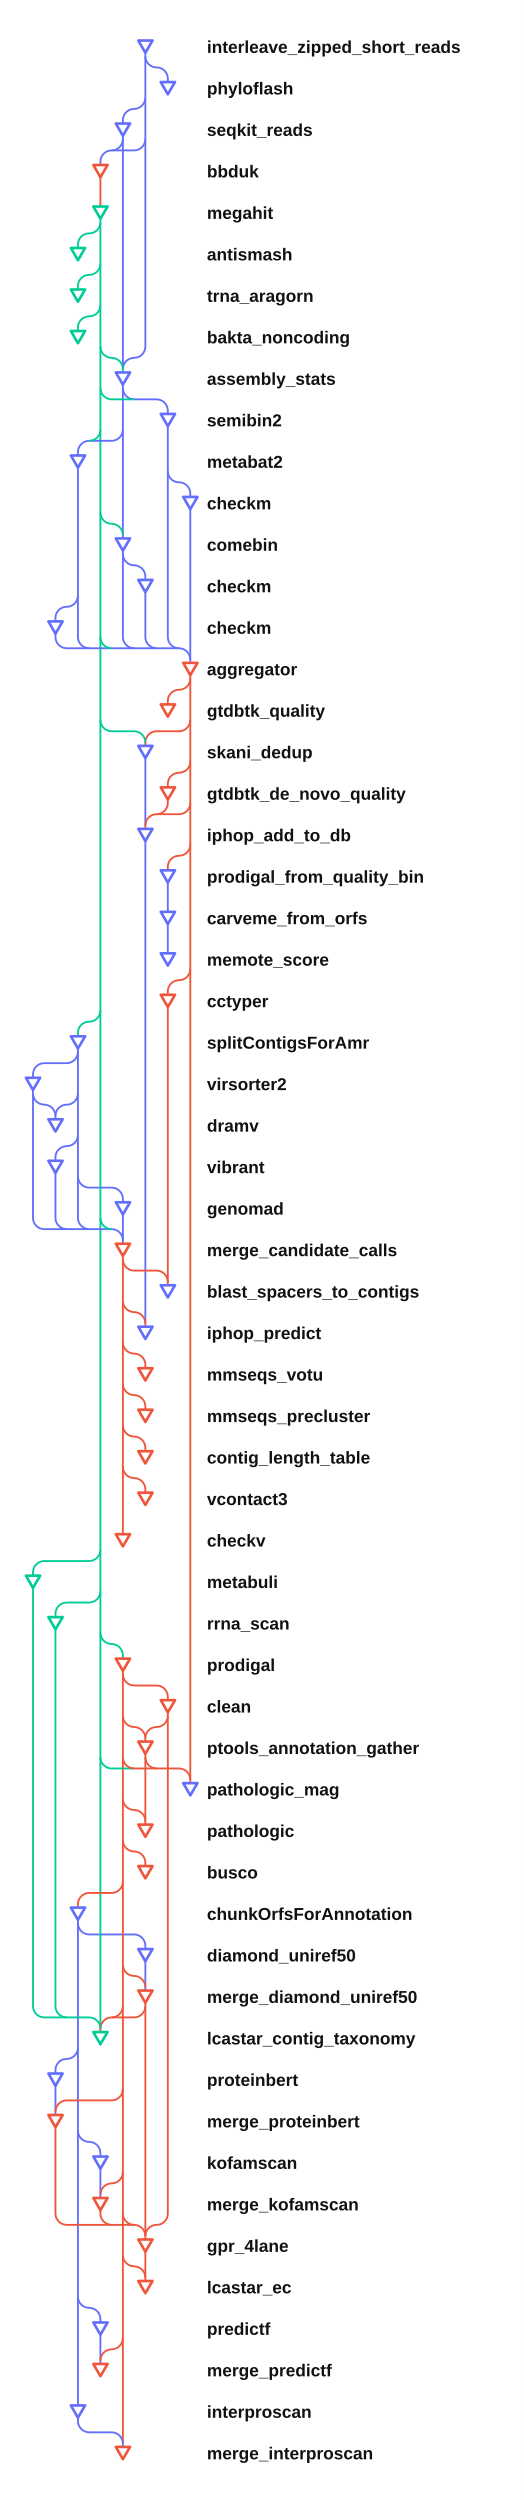
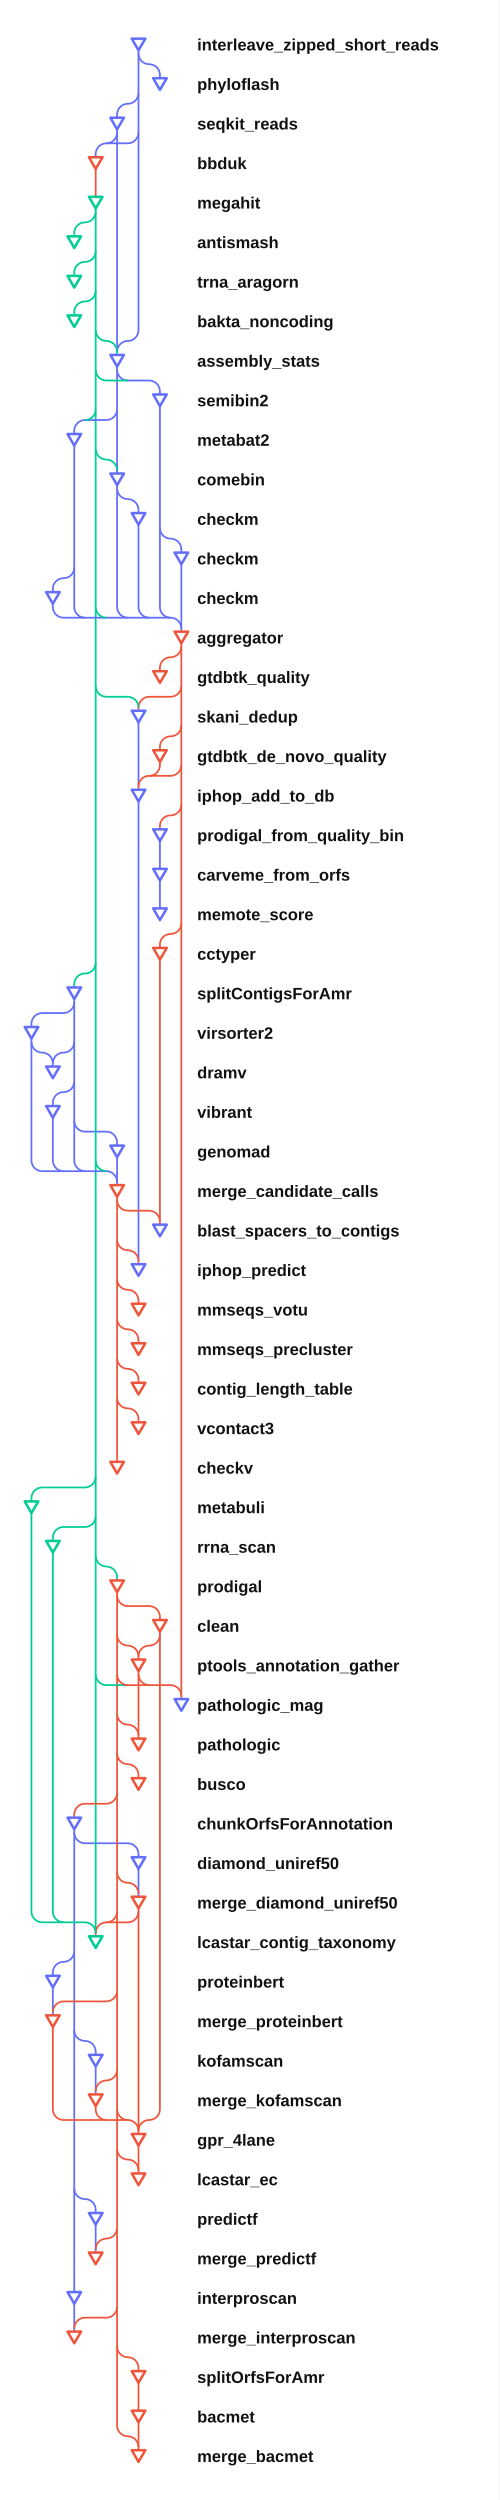
- <svg xmlns="http://www.w3.org/2000/svg" width="394" height="1880" viewBox="0 0 394 1880">
-   <rect width="394" height="1880" fill="#FFFFFF" />
+ <svg xmlns="http://www.w3.org/2000/svg" width="394" height="1973" viewBox="0 0 394 1973">
+   <rect width="394" height="1973" fill="#FFFFFF" />
  <g fill="none" stroke="#666666" stroke-width="1.4" stroke-linejoin="round" stroke-linecap="butt">
    <path d="M 109.3,39.7 L 109.3,42.2 L 109.3,73.5 L 109.3,104.7 L 109.3,260.6 A 8.5,8.5 0 0 1 100.9,269.1 A 8.5,8.5 0 0 0 92.4,277.6" stroke="#636EFA" />
-     <path d="M 109.3,436.1 L 109.3,433.6 A 8.5,8.5 0 0 0 100.9,425.1 A 8.5,8.5 0 0 1 92.4,416.6" stroke="#636EFA" />
-     <path d="M 109.3,445.3 L 109.3,479.1 A 8.5,8.5 0 0 0 117.8,487.5" stroke="#636EFA" />
+     <path d="M 109.3,404.9 L 109.3,402.4 A 8.5,8.5 0 0 0 100.9,393.9 A 8.5,8.5 0 0 1 92.4,385.4" stroke="#636EFA" />
+     <path d="M 109.3,414.1 L 109.3,479.1 A 8.5,8.5 0 0 0 117.8,487.5" stroke="#636EFA" />
    <path d="M 109.3,560.9 L 109.3,558.4 A 8.5,8.5 0 0 1 117.8,549.9 L 134.7,549.9 A 8.5,8.5 0 0 0 143.1,541.5" stroke="#EF553B" />
    <path d="M 109.3,570.1 L 109.3,620.8" stroke="#636EFA" />
    <path d="M 109.3,623.3 L 109.3,620.8 A 8.4,8.4 0 0 1 117.8,612.3 L 134.7,612.3 A 8.5,8.5 0 0 0 143.1,603.9" stroke="#EF553B" />
    <path d="M 109.3,632.5 L 109.3,995.1" stroke="#636EFA" />
    <path d="M 109.3,997.7 L 109.3,995.1 A 8.5,8.5 0 0 0 100.9,986.7 A 8.5,8.5 0 0 1 92.4,978.2" stroke="#EF553B" />
    <path d="M 109.3,1028.9 L 109.3,1026.3 A 8.5,8.5 0 0 0 100.9,1017.9 A 8.5,8.5 0 0 1 92.4,1009.5" stroke="#EF553B" />
    <path d="M 109.3,1060.1 L 109.3,1057.5 A 8.5,8.5 0 0 0 100.9,1049.1 A 8.5,8.5 0 0 1 92.4,1040.7" stroke="#EF553B" />
    <path d="M 109.3,1091.3 L 109.3,1088.8 A 8.5,8.5 0 0 0 100.9,1080.3 A 8.5,8.5 0 0 1 92.4,1071.8" stroke="#EF553B" />
    <path d="M 109.3,1122.5 L 109.3,1120.0 A 8.5,8.5 0 0 0 100.9,1111.5 A 8.5,8.5 0 0 1 92.4,1103.0" stroke="#EF553B" />
    <path d="M 109.3,1309.7 L 109.3,1307.2 A 8.5,8.5 0 0 0 100.9,1298.7 A 8.5,8.5 0 0 1 92.4,1290.2" stroke="#EF553B" />
    <path d="M 109.3,1318.9 L 109.3,1321.5 L 109.3,1369.5 L 109.3,1372.1" stroke="#EF553B" />
    <path d="M 109.3,1403.3 L 109.3,1400.8 A 8.5,8.5 0 0 0 100.9,1392.3 A 8.5,8.5 0 0 1 92.4,1383.8" stroke="#EF553B" />
    <path d="M 109.3,1465.7 L 109.3,1463.2 A 8.5,8.5 0 0 0 100.9,1454.7 L 67.1,1454.7 A 8.5,8.5 0 0 1 58.6,1446.2" stroke="#636EFA" />
    <path d="M 109.3,1474.9 L 109.3,1494.3 L 109.3,1496.9" stroke="#636EFA" />
    <path d="M 109.3,1506.1 L 109.3,1508.7 L 109.3,1681.5 L 109.3,1684.1" stroke="#EF553B" />
    <path d="M 109.3,1693.3 L 109.3,1712.8 L 109.3,1715.3" stroke="#EF553B" />
+     <path d="M 109.3,1871.3 L 109.3,1868.8 A 8.5,8.5 0 0 0 100.9,1860.3 A 8.5,8.5 0 0 1 92.4,1851.8" stroke="#EF553B" />
+     <path d="M 109.3,1880.5 L 109.3,1902.5" stroke="#EF553B" />
+     <path d="M 109.3,1911.7 L 109.3,1931.2 L 109.3,1933.7" stroke="#EF553B" />
    <path d="M 126.2,61.7 L 126.2,59.1 A 8.4,8.4 0 0 0 117.8,50.7 A 8.4,8.4 0 0 1 109.3,42.2" stroke="#636EFA" />
    <path d="M 126.2,311.3 L 126.2,308.8 A 8.5,8.5 0 0 0 117.8,300.3 L 100.9,300.3 A 8.5,8.5 0 0 1 92.4,291.9" stroke="#636EFA" />
-     <path d="M 126.2,320.5 L 126.2,354.2 L 126.2,479.1 A 8.4,8.4 0 0 0 134.7,487.5" stroke="#636EFA" />
+     <path d="M 126.2,320.5 L 126.2,416.6 L 126.2,479.1 A 8.4,8.4 0 0 0 134.7,487.5" stroke="#636EFA" />
    <path d="M 126.2,529.7 L 126.2,527.1 A 8.4,8.4 0 0 1 134.7,518.7 A 8.4,8.4 0 0 0 143.1,510.2" stroke="#EF553B" />
    <path d="M 126.2,592.1 L 126.2,589.5 A 8.4,8.4 0 0 1 134.7,581.1 A 8.4,8.4 0 0 0 143.1,572.6" stroke="#EF553B" />
    <path d="M 126.2,601.3 L 126.2,603.9 A 8.4,8.4 0 0 1 117.8,612.3" stroke="#EF553B" />
    <path d="M 126.2,654.5 L 126.2,652.0 A 8.4,8.4 0 0 1 134.7,643.5 A 8.4,8.4 0 0 0 143.1,635.0" stroke="#EF553B" />
    <path d="M 126.2,663.7 L 126.2,685.7" stroke="#636EFA" />
    <path d="M 126.2,694.9 L 126.2,716.9" stroke="#636EFA" />
    <path d="M 126.2,748.1 L 126.2,745.5 A 8.4,8.4 0 0 1 134.7,737.1 A 8.4,8.4 0 0 0 143.1,728.6" stroke="#EF553B" />
    <path d="M 126.2,757.3 L 126.2,964.0 L 126.2,966.5" stroke="#EF553B" />
    <path d="M 126.2,1278.5 L 126.2,1276.0 A 8.5,8.5 0 0 0 117.8,1267.5 L 100.9,1267.5 A 8.5,8.5 0 0 1 92.4,1259.0" stroke="#EF553B" />
    <path d="M 126.2,1287.7 L 126.2,1290.2 L 126.2,1664.7 A 8.4,8.4 0 0 1 117.8,1673.1 A 8.4,8.4 0 0 0 109.3,1681.5" stroke="#EF553B" />
    <path d="M 92.4,92.9 L 92.4,90.3 A 8.5,8.5 0 0 1 100.9,81.9 A 8.5,8.5 0 0 0 109.3,73.5" stroke="#636EFA" />
    <path d="M 92.4,102.1 L 92.4,104.7 L 92.4,277.6" stroke="#636EFA" />
    <path d="M 92.4,280.1 L 92.4,277.6 A 8.5,8.5 0 0 0 84.0,269.1 A 8.5,8.5 0 0 1 75.5,260.6" stroke="#00CC96" />
-     <path d="M 92.4,289.3 L 92.4,291.9 L 92.4,323.1 L 92.4,402.4 L 92.4,404.9" stroke="#636EFA" />
-     <path d="M 92.4,414.1 L 92.4,416.6 L 92.4,479.1 A 8.5,8.5 0 0 0 100.9,487.5" stroke="#636EFA" />
+     <path d="M 92.4,289.3 L 92.4,291.9 L 92.4,323.1 L 92.4,371.1 L 92.4,373.7" stroke="#636EFA" />
+     <path d="M 92.4,382.9 L 92.4,385.4 L 92.4,479.1 A 8.5,8.5 0 0 0 100.9,487.5" stroke="#636EFA" />
    <path d="M 92.4,904.1 L 92.4,901.5 A 8.5,8.5 0 0 0 84.0,893.1 L 67.1,893.1 A 8.5,8.5 0 0 1 58.6,884.6" stroke="#636EFA" />
    <path d="M 92.4,913.3 L 92.4,932.8 L 92.4,935.3" stroke="#636EFA" />
    <path d="M 92.4,944.5 L 92.4,947.0 L 92.4,978.2 L 92.4,1009.5 L 92.4,1040.7 L 92.4,1071.8 L 92.4,1103.0 L 92.4,1153.7" stroke="#EF553B" />
    <path d="M 92.4,1247.3 L 92.4,1244.8 A 8.5,8.5 0 0 0 84.0,1236.3 A 8.5,8.5 0 0 1 75.5,1227.8" stroke="#00CC96" />
-     <path d="M 92.4,1256.5 L 92.4,1259.0 L 92.4,1290.2 L 92.4,1321.5 L 92.4,1352.7 L 92.4,1383.8 L 92.4,1415.0 L 92.4,1477.5 L 92.4,1508.7 L 92.4,1571.0 L 92.4,1633.5 L 92.4,1664.7 L 92.4,1695.8 L 92.4,1758.2 L 92.4,1837.5" stroke="#EF553B" />
-     <path d="M 92.4,1840.1 L 92.4,1837.5 A 8.5,8.5 0 0 0 84.0,1829.1 L 67.1,1829.1 A 8.5,8.5 0 0 1 58.6,1820.7 L 58.6,1818.1" stroke="#636EFA" />
+     <path d="M 92.4,1256.5 L 92.4,1259.0 L 92.4,1290.2 L 92.4,1321.5 L 92.4,1352.7 L 92.4,1383.8 L 92.4,1415.0 L 92.4,1477.5 L 92.4,1508.7 L 92.4,1571.0 L 92.4,1633.5 L 92.4,1664.7 L 92.4,1695.8 L 92.4,1758.2 L 92.4,1820.7 L 92.4,1851.8 L 92.4,1914.2 A 8.5,8.5 0 0 0 100.9,1922.7 A 8.5,8.5 0 0 1 109.3,1931.2" stroke="#EF553B" />
    <path d="M 75.5,124.1 L 75.5,121.5 A 8.5,8.5 0 0 1 84.0,113.1 L 100.9,113.1 A 8.5,8.5 0 0 0 109.3,104.7" stroke="#636EFA" />
    <path d="M 75.5,133.3 L 75.5,155.3" stroke="#EF553B" />
-     <path d="M 75.5,164.5 L 75.5,167.1 L 75.5,198.2 L 75.5,229.4 L 75.5,260.6 L 75.5,291.9 L 75.5,323.1 L 75.5,385.4 L 75.5,479.1 L 75.5,541.5 L 75.5,759.9 L 75.5,915.9 L 75.5,1165.5 L 75.5,1196.7 L 75.5,1227.8 L 75.5,1321.5 L 75.5,1525.5" stroke="#00CC96" />
+     <path d="M 75.5,164.5 L 75.5,167.1 L 75.5,198.2 L 75.5,229.4 L 75.5,260.6 L 75.5,291.9 L 75.5,323.1 L 75.5,354.2 L 75.5,479.1 L 75.5,541.5 L 75.5,759.9 L 75.5,915.9 L 75.5,1165.5 L 75.5,1196.7 L 75.5,1227.8 L 75.5,1321.5 L 75.5,1525.5" stroke="#00CC96" />
    <path d="M 75.5,1528.1 L 75.5,1525.5 A 8.5,8.5 0 0 1 84.0,1517.1 L 100.9,1517.1 A 8.5,8.5 0 0 0 109.3,1508.7" stroke="#EF553B" />
    <path d="M 75.5,1621.7 L 75.5,1619.2 A 8.4,8.4 0 0 0 67.1,1610.7 A 8.4,8.4 0 0 1 58.6,1602.2" stroke="#636EFA" />
    <path d="M 75.5,1630.9 L 75.5,1650.3 L 75.5,1652.9" stroke="#636EFA" />
    <path d="M 75.5,1662.1 L 75.5,1664.7 A 8.5,8.5 0 0 0 84.0,1673.1" stroke="#EF553B" />
    <path d="M 75.5,1746.5 L 75.5,1744.0 A 8.4,8.4 0 0 0 67.1,1735.5 A 8.4,8.4 0 0 1 58.6,1727.0" stroke="#636EFA" />
    <path d="M 75.5,1755.7 L 75.5,1775.2 L 75.5,1777.7" stroke="#636EFA" />
    <path d="M 58.6,186.5 L 58.6,183.9 A 8.4,8.4 0 0 1 67.1,175.5 A 8.4,8.4 0 0 0 75.5,167.1" stroke="#00CC96" />
    <path d="M 58.6,217.7 L 58.6,215.2 A 8.4,8.4 0 0 1 67.1,206.7 A 8.4,8.4 0 0 0 75.5,198.2" stroke="#00CC96" />
    <path d="M 58.6,248.9 L 58.6,246.3 A 8.4,8.4 0 0 1 67.1,237.9 A 8.4,8.4 0 0 0 75.5,229.4" stroke="#00CC96" />
    <path d="M 58.6,342.5 L 58.6,339.9 A 8.5,8.5 0 0 1 67.1,331.5 L 84.0,331.5 A 8.5,8.5 0 0 0 92.4,323.1" stroke="#636EFA" />
    <path d="M 58.6,351.7 L 58.6,447.9 L 58.6,479.1 A 8.5,8.5 0 0 0 67.1,487.5" stroke="#636EFA" />
    <path d="M 58.6,779.3 L 58.6,776.8 A 8.4,8.4 0 0 1 67.1,768.3 A 8.4,8.4 0 0 0 75.5,759.9" stroke="#00CC96" />
    <path d="M 58.6,788.5 L 58.6,791.0 L 58.6,822.2 L 58.6,853.5 L 58.6,884.6 L 58.6,915.9 A 8.5,8.5 0 0 0 67.1,924.3" stroke="#636EFA" />
    <path d="M 58.6,1434.5 L 58.6,1432.0 A 8.5,8.5 0 0 1 67.1,1423.5 L 84.0,1423.5 A 8.5,8.5 0 0 0 92.4,1415.0" stroke="#EF553B" />
    <path d="M 58.6,1443.7 L 58.6,1446.2 L 58.6,1539.8 L 58.6,1602.2 L 58.6,1727.0 L 58.6,1808.9" stroke="#636EFA" />
+     <path d="M 58.6,1818.1 L 58.6,1837.5 L 58.6,1840.1" stroke="#636EFA" />
    <path d="M 100.9,300.3 L 84.0,300.3 A 8.5,8.5 0 0 1 75.5,291.9" stroke="#00CC96" />
-     <path d="M 143.1,373.7 L 143.1,371.1 A 8.4,8.4 0 0 0 134.7,362.7 A 8.4,8.4 0 0 1 126.2,354.2" stroke="#636EFA" />
-     <path d="M 143.1,382.9 L 143.1,495.9 L 143.1,498.5" stroke="#636EFA" />
+     <path d="M 143.1,436.1 L 143.1,433.6 A 8.4,8.4 0 0 0 134.7,425.1 A 8.4,8.4 0 0 1 126.2,416.6" stroke="#636EFA" />
+     <path d="M 143.1,445.3 L 143.1,495.9 L 143.1,498.5" stroke="#636EFA" />
    <path d="M 143.1,507.7 L 143.1,510.2 L 143.1,541.5 L 143.1,572.6 L 143.1,603.9 L 143.1,635.0 L 143.1,728.6 L 143.1,1338.3 L 143.1,1340.9" stroke="#EF553B" />
    <path d="M 24.8,810.5 L 24.8,808.0 A 8.5,8.5 0 0 1 33.3,799.5 L 50.2,799.5 A 8.5,8.5 0 0 0 58.6,791.0" stroke="#636EFA" />
    <path d="M 24.8,819.7 L 24.8,822.2 L 24.8,915.9 A 8.5,8.5 0 0 0 33.3,924.3 L 50.2,924.3 L 67.1,924.3 L 84.0,924.3 A 8.5,8.5 0 0 1 92.4,932.8" stroke="#636EFA" />
    <path d="M 24.8,1184.9 L 24.8,1182.3 A 8.5,8.5 0 0 1 33.3,1173.9 L 67.1,1173.9 A 8.5,8.5 0 0 0 75.5,1165.5" stroke="#00CC96" />
    <path d="M 24.8,1194.1 L 24.8,1508.7 A 8.5,8.5 0 0 0 33.3,1517.1 L 50.2,1517.1 L 67.1,1517.1 A 8.5,8.5 0 0 1 75.5,1525.5" stroke="#00CC96" />
    <path d="M 41.7,467.3 L 41.7,464.8 A 8.4,8.4 0 0 1 50.2,456.3 A 8.4,8.4 0 0 0 58.6,447.9" stroke="#636EFA" />
    <path d="M 41.7,476.5 L 41.7,479.1 A 8.5,8.5 0 0 0 50.2,487.5 L 67.1,487.5 L 84.0,487.5 L 100.9,487.5 L 117.8,487.5 L 134.7,487.5 A 8.5,8.5 0 0 1 143.1,495.9" stroke="#636EFA" />
    <path d="M 41.7,841.7 L 41.7,839.1 A 8.4,8.4 0 0 1 50.2,830.7 A 8.4,8.4 0 0 0 58.6,822.2" stroke="#636EFA" />
    <path d="M 41.7,872.9 L 41.7,870.4 A 8.4,8.4 0 0 1 50.2,861.9 A 8.4,8.4 0 0 0 58.6,853.5" stroke="#636EFA" />
    <path d="M 41.7,882.1 L 41.7,915.9 A 8.5,8.5 0 0 0 50.2,924.3" stroke="#636EFA" />
    <path d="M 41.7,1216.1 L 41.7,1213.5 A 8.5,8.5 0 0 1 50.2,1205.1 L 67.1,1205.1 A 8.5,8.5 0 0 0 75.5,1196.7" stroke="#00CC96" />
    <path d="M 41.7,1225.3 L 41.7,1508.7 A 8.5,8.5 0 0 0 50.2,1517.1" stroke="#00CC96" />
    <path d="M 41.7,1559.3 L 41.7,1556.8 A 8.4,8.4 0 0 1 50.2,1548.3 A 8.4,8.4 0 0 0 58.6,1539.8" stroke="#636EFA" />
    <path d="M 41.7,1568.5 L 41.7,1588.0 L 41.7,1590.5" stroke="#636EFA" />
    <path d="M 41.7,1599.7 L 41.7,1664.7 A 8.5,8.5 0 0 0 50.2,1673.1 L 84.0,1673.1 L 100.9,1673.1 A 8.5,8.5 0 0 1 109.3,1681.5" stroke="#EF553B" />
    <path d="M 100.9,1329.9 L 84.0,1329.9 A 8.5,8.5 0 0 1 75.5,1321.5" stroke="#00CC96" />
    <path d="M 92.4,104.7 A 8.5,8.5 0 0 1 84.0,113.1" stroke="#636EFA" />
    <path d="M 75.5,323.1 A 8.4,8.4 0 0 1 67.1,331.5" stroke="#00CC96" />
-     <path d="M 75.5,385.4 A 8.5,8.5 0 0 0 84.0,393.9 A 8.5,8.5 0 0 1 92.4,402.4" stroke="#00CC96" />
+     <path d="M 75.5,354.2 A 8.5,8.5 0 0 0 84.0,362.7 A 8.5,8.5 0 0 1 92.4,371.1" stroke="#00CC96" />
    <path d="M 75.5,479.1 A 8.5,8.5 0 0 0 84.0,487.5" stroke="#00CC96" />
    <path d="M 75.5,541.5 A 8.5,8.5 0 0 0 84.0,549.9 L 100.9,549.9 A 8.5,8.5 0 0 1 109.3,558.4" stroke="#00CC96" />
    <path d="M 75.5,915.9 A 8.5,8.5 0 0 0 84.0,924.3" stroke="#00CC96" />
    <path d="M 143.1,1338.3 A 8.5,8.5 0 0 0 134.7,1329.9 L 117.8,1329.9 L 100.9,1329.9 A 8.5,8.5 0 0 1 92.4,1321.5" stroke="#EF553B" />
    <path d="M 24.8,822.2 A 8.5,8.5 0 0 0 33.3,830.7 A 8.5,8.5 0 0 1 41.7,839.1" stroke="#636EFA" />
    <path d="M 92.4,947.0 A 8.5,8.5 0 0 0 100.9,955.5 L 117.8,955.5 A 8.5,8.5 0 0 1 126.2,964.0" stroke="#EF553B" />
    <path d="M 92.4,1352.7 A 8.5,8.5 0 0 0 100.9,1361.1 A 8.5,8.5 0 0 1 109.3,1369.5" stroke="#EF553B" />
    <path d="M 92.4,1477.5 A 8.5,8.5 0 0 0 100.9,1485.9 A 8.5,8.5 0 0 1 109.3,1494.3" stroke="#EF553B" />
    <path d="M 92.4,1508.7 A 8.5,8.5 0 0 1 84.0,1517.1" stroke="#EF553B" />
    <path d="M 92.4,1571.0 A 8.5,8.5 0 0 1 84.0,1579.5 L 50.2,1579.5 A 8.5,8.5 0 0 0 41.7,1588.0" stroke="#EF553B" />
    <path d="M 92.4,1633.5 A 8.5,8.5 0 0 1 84.0,1641.9 A 8.5,8.5 0 0 0 75.5,1650.3" stroke="#EF553B" />
    <path d="M 92.4,1664.7 A 8.5,8.5 0 0 0 100.9,1673.1" stroke="#EF553B" />
    <path d="M 92.4,1695.8 A 8.5,8.5 0 0 0 100.9,1704.3 A 8.5,8.5 0 0 1 109.3,1712.8" stroke="#EF553B" />
    <path d="M 92.4,1758.2 A 8.5,8.5 0 0 1 84.0,1766.7 A 8.5,8.5 0 0 0 75.5,1775.2" stroke="#EF553B" />
+     <path d="M 92.4,1820.7 A 8.5,8.5 0 0 1 84.0,1829.1 L 67.1,1829.1 A 8.5,8.5 0 0 0 58.6,1837.5" stroke="#EF553B" />
    <path d="M 126.2,1290.2 A 8.4,8.4 0 0 1 117.8,1298.7 A 8.4,8.4 0 0 0 109.3,1307.2" stroke="#EF553B" />
    <path d="M 109.3,1321.5 A 8.5,8.5 0 0 0 117.8,1329.9" stroke="#EF553B" />
  </g>
  <g>
    <polygon points="104.0,30.5 114.7,30.5 109.3,39.7" fill="#FFFFFF" stroke="#636EFA" stroke-width="2.0" stroke-linejoin="round" />
    <text x="155.6" y="39.8" font-family="Arial" font-size="13" fill="#111111" font-weight="600" text-anchor="start">interleave_zipped_short_reads</text>
  </g>
  <g>
    <polygon points="120.9,61.7 131.6,61.7 126.2,70.9" fill="#FFFFFF" stroke="#636EFA" stroke-width="2.0" stroke-linejoin="round" />
    <text x="155.6" y="71.0" font-family="Arial" font-size="13" fill="#111111" font-weight="600" text-anchor="start">phyloflash</text>
  </g>
  <g>
    <polygon points="87.1,92.9 97.8,92.9 92.4,102.1" fill="#FFFFFF" stroke="#636EFA" stroke-width="2.0" stroke-linejoin="round" />
    <text x="155.6" y="102.2" font-family="Arial" font-size="13" fill="#111111" font-weight="600" text-anchor="start">seqkit_reads</text>
  </g>
  <g>
    <polygon points="70.2,124.1 80.9,124.1 75.5,133.3" fill="#FFFFFF" stroke="#EF553B" stroke-width="2.0" stroke-linejoin="round" />
    <text x="155.6" y="133.4" font-family="Arial" font-size="13" fill="#111111" font-weight="600" text-anchor="start">bbduk</text>
  </g>
  <g>
    <polygon points="70.2,155.3 80.9,155.3 75.5,164.5" fill="#FFFFFF" stroke="#00CC96" stroke-width="2.0" stroke-linejoin="round" />
    <text x="155.6" y="164.6" font-family="Arial" font-size="13" fill="#111111" font-weight="600" text-anchor="start">megahit</text>
  </g>
  <g>
    <polygon points="53.3,186.5 64.0,186.5 58.6,195.7" fill="#FFFFFF" stroke="#00CC96" stroke-width="2.0" stroke-linejoin="round" />
    <text x="155.6" y="195.8" font-family="Arial" font-size="13" fill="#111111" font-weight="600" text-anchor="start">antismash</text>
  </g>
  <g>
    <polygon points="53.3,217.7 64.0,217.7 58.6,226.9" fill="#FFFFFF" stroke="#00CC96" stroke-width="2.0" stroke-linejoin="round" />
    <text x="155.6" y="227.0" font-family="Arial" font-size="13" fill="#111111" font-weight="600" text-anchor="start">trna_aragorn</text>
  </g>
  <g>
    <polygon points="53.3,248.9 64.0,248.9 58.6,258.1" fill="#FFFFFF" stroke="#00CC96" stroke-width="2.0" stroke-linejoin="round" />
    <text x="155.6" y="258.2" font-family="Arial" font-size="13" fill="#111111" font-weight="600" text-anchor="start">bakta_noncoding</text>
  </g>
  <g>
    <polygon points="87.1,280.1 97.8,280.1 92.4,289.3" fill="#FFFFFF" stroke="#636EFA" stroke-width="2.0" stroke-linejoin="round" />
    <text x="155.6" y="289.4" font-family="Arial" font-size="13" fill="#111111" font-weight="600" text-anchor="start">assembly_stats</text>
  </g>
  <g>
    <polygon points="120.9,311.3 131.6,311.3 126.2,320.5" fill="#FFFFFF" stroke="#636EFA" stroke-width="2.0" stroke-linejoin="round" />
    <text x="155.6" y="320.6" font-family="Arial" font-size="13" fill="#111111" font-weight="600" text-anchor="start">semibin2</text>
  </g>
  <g>
    <polygon points="53.3,342.5 64.0,342.5 58.6,351.7" fill="#FFFFFF" stroke="#636EFA" stroke-width="2.0" stroke-linejoin="round" />
    <text x="155.6" y="351.8" font-family="Arial" font-size="13" fill="#111111" font-weight="600" text-anchor="start">metabat2</text>
  </g>
  <g>
-     <polygon points="137.8,373.7 148.5,373.7 143.1,382.9" fill="#FFFFFF" stroke="#636EFA" stroke-width="2.0" stroke-linejoin="round" />
-     <text x="155.6" y="383.0" font-family="Arial" font-size="13" fill="#111111" font-weight="600" text-anchor="start">checkm</text>
-   </g>
-   <g>
-     <polygon points="87.1,404.9 97.8,404.9 92.4,414.1" fill="#FFFFFF" stroke="#636EFA" stroke-width="2.0" stroke-linejoin="round" />
-     <text x="155.6" y="414.2" font-family="Arial" font-size="13" fill="#111111" font-weight="600" text-anchor="start">comebin</text>
-   </g>
-   <g>
-     <polygon points="104.0,436.1 114.7,436.1 109.3,445.3" fill="#FFFFFF" stroke="#636EFA" stroke-width="2.0" stroke-linejoin="round" />
+     <polygon points="87.1,373.7 97.8,373.7 92.4,382.9" fill="#FFFFFF" stroke="#636EFA" stroke-width="2.0" stroke-linejoin="round" />
+     <text x="155.6" y="383.0" font-family="Arial" font-size="13" fill="#111111" font-weight="600" text-anchor="start">comebin</text>
+   </g>
+   <g>
+     <polygon points="104.0,404.9 114.7,404.9 109.3,414.1" fill="#FFFFFF" stroke="#636EFA" stroke-width="2.0" stroke-linejoin="round" />
+     <text x="155.6" y="414.2" font-family="Arial" font-size="13" fill="#111111" font-weight="600" text-anchor="start">checkm</text>
+   </g>
+   <g>
+     <polygon points="137.8,436.1 148.5,436.1 143.1,445.3" fill="#FFFFFF" stroke="#636EFA" stroke-width="2.0" stroke-linejoin="round" />
    <text x="155.6" y="445.4" font-family="Arial" font-size="13" fill="#111111" font-weight="600" text-anchor="start">checkm</text>
  </g>
  <g>
    <polygon points="36.4,467.3 47.1,467.3 41.7,476.5" fill="#FFFFFF" stroke="#636EFA" stroke-width="2.0" stroke-linejoin="round" />
    <text x="155.6" y="476.6" font-family="Arial" font-size="13" fill="#111111" font-weight="600" text-anchor="start">checkm</text>
  </g>
  <g>
    <polygon points="137.8,498.5 148.5,498.5 143.1,507.7" fill="#FFFFFF" stroke="#EF553B" stroke-width="2.0" stroke-linejoin="round" />
    <text x="155.6" y="507.8" font-family="Arial" font-size="13" fill="#111111" font-weight="600" text-anchor="start">aggregator</text>
  </g>
  <g>
    <polygon points="120.9,529.7 131.6,529.7 126.2,538.9" fill="#FFFFFF" stroke="#EF553B" stroke-width="2.0" stroke-linejoin="round" />
    <text x="155.6" y="539.0" font-family="Arial" font-size="13" fill="#111111" font-weight="600" text-anchor="start">gtdbtk_quality</text>
  </g>
  <g>
    <polygon points="104.0,560.9 114.7,560.9 109.3,570.1" fill="#FFFFFF" stroke="#636EFA" stroke-width="2.0" stroke-linejoin="round" />
    <text x="155.6" y="570.2" font-family="Arial" font-size="13" fill="#111111" font-weight="600" text-anchor="start">skani_dedup</text>
  </g>
  <g>
    <polygon points="120.9,592.1 131.6,592.1 126.2,601.3" fill="#FFFFFF" stroke="#EF553B" stroke-width="2.0" stroke-linejoin="round" />
    <text x="155.6" y="601.4" font-family="Arial" font-size="13" fill="#111111" font-weight="600" text-anchor="start">gtdbtk_de_novo_quality</text>
  </g>
  <g>
    <polygon points="104.0,623.3 114.7,623.3 109.3,632.5" fill="#FFFFFF" stroke="#636EFA" stroke-width="2.0" stroke-linejoin="round" />
    <text x="155.6" y="632.6" font-family="Arial" font-size="13" fill="#111111" font-weight="600" text-anchor="start">iphop_add_to_db</text>
  </g>
  <g>
    <polygon points="120.9,654.5 131.6,654.5 126.2,663.7" fill="#FFFFFF" stroke="#636EFA" stroke-width="2.0" stroke-linejoin="round" />
    <text x="155.6" y="663.8" font-family="Arial" font-size="13" fill="#111111" font-weight="600" text-anchor="start">prodigal_from_quality_bin</text>
  </g>
  <g>
    <polygon points="120.9,685.7 131.6,685.7 126.2,694.9" fill="#FFFFFF" stroke="#636EFA" stroke-width="2.0" stroke-linejoin="round" />
    <text x="155.6" y="695.0" font-family="Arial" font-size="13" fill="#111111" font-weight="600" text-anchor="start">carveme_from_orfs</text>
  </g>
  <g>
    <polygon points="120.9,716.9 131.6,716.9 126.2,726.1" fill="#FFFFFF" stroke="#636EFA" stroke-width="2.0" stroke-linejoin="round" />
    <text x="155.6" y="726.2" font-family="Arial" font-size="13" fill="#111111" font-weight="600" text-anchor="start">memote_score</text>
  </g>
  <g>
    <polygon points="120.9,748.1 131.6,748.1 126.2,757.3" fill="#FFFFFF" stroke="#EF553B" stroke-width="2.0" stroke-linejoin="round" />
    <text x="155.6" y="757.4" font-family="Arial" font-size="13" fill="#111111" font-weight="600" text-anchor="start">cctyper</text>
  </g>
  <g>
    <polygon points="53.3,779.3 64.0,779.3 58.6,788.5" fill="#FFFFFF" stroke="#636EFA" stroke-width="2.0" stroke-linejoin="round" />
    <text x="155.6" y="788.6" font-family="Arial" font-size="13" fill="#111111" font-weight="600" text-anchor="start">splitContigsForAmr</text>
  </g>
  <g>
    <polygon points="19.5,810.5 30.2,810.5 24.8,819.7" fill="#FFFFFF" stroke="#636EFA" stroke-width="2.0" stroke-linejoin="round" />
    <text x="155.6" y="819.8" font-family="Arial" font-size="13" fill="#111111" font-weight="600" text-anchor="start">virsorter2</text>
  </g>
  <g>
    <polygon points="36.4,841.7 47.1,841.7 41.7,850.9" fill="#FFFFFF" stroke="#636EFA" stroke-width="2.0" stroke-linejoin="round" />
    <text x="155.6" y="851.0" font-family="Arial" font-size="13" fill="#111111" font-weight="600" text-anchor="start">dramv</text>
  </g>
  <g>
    <polygon points="36.4,872.9 47.1,872.9 41.7,882.1" fill="#FFFFFF" stroke="#636EFA" stroke-width="2.0" stroke-linejoin="round" />
    <text x="155.6" y="882.2" font-family="Arial" font-size="13" fill="#111111" font-weight="600" text-anchor="start">vibrant</text>
  </g>
  <g>
    <polygon points="87.1,904.1 97.8,904.1 92.4,913.3" fill="#FFFFFF" stroke="#636EFA" stroke-width="2.0" stroke-linejoin="round" />
    <text x="155.6" y="913.4" font-family="Arial" font-size="13" fill="#111111" font-weight="600" text-anchor="start">genomad</text>
  </g>
  <g>
    <polygon points="87.1,935.3 97.8,935.3 92.4,944.5" fill="#FFFFFF" stroke="#EF553B" stroke-width="2.0" stroke-linejoin="round" />
    <text x="155.6" y="944.6" font-family="Arial" font-size="13" fill="#111111" font-weight="600" text-anchor="start">merge_candidate_calls</text>
  </g>
  <g>
    <polygon points="120.9,966.5 131.6,966.5 126.2,975.7" fill="#FFFFFF" stroke="#636EFA" stroke-width="2.0" stroke-linejoin="round" />
    <text x="155.6" y="975.8" font-family="Arial" font-size="13" fill="#111111" font-weight="600" text-anchor="start">blast_spacers_to_contigs</text>
  </g>
  <g>
    <polygon points="104.0,997.7 114.7,997.7 109.3,1006.9" fill="#FFFFFF" stroke="#636EFA" stroke-width="2.0" stroke-linejoin="round" />
    <text x="155.6" y="1007.0" font-family="Arial" font-size="13" fill="#111111" font-weight="600" text-anchor="start">iphop_predict</text>
  </g>
  <g>
    <polygon points="104.0,1028.9 114.7,1028.9 109.3,1038.1" fill="#FFFFFF" stroke="#EF553B" stroke-width="2.0" stroke-linejoin="round" />
    <text x="155.6" y="1038.2" font-family="Arial" font-size="13" fill="#111111" font-weight="600" text-anchor="start">mmseqs_votu</text>
  </g>
  <g>
    <polygon points="104.0,1060.1 114.7,1060.1 109.3,1069.3" fill="#FFFFFF" stroke="#EF553B" stroke-width="2.0" stroke-linejoin="round" />
    <text x="155.6" y="1069.4" font-family="Arial" font-size="13" fill="#111111" font-weight="600" text-anchor="start">mmseqs_precluster</text>
  </g>
  <g>
    <polygon points="104.0,1091.3 114.7,1091.3 109.3,1100.5" fill="#FFFFFF" stroke="#EF553B" stroke-width="2.0" stroke-linejoin="round" />
    <text x="155.6" y="1100.6" font-family="Arial" font-size="13" fill="#111111" font-weight="600" text-anchor="start">contig_length_table</text>
  </g>
  <g>
    <polygon points="104.0,1122.5 114.7,1122.5 109.3,1131.7" fill="#FFFFFF" stroke="#EF553B" stroke-width="2.0" stroke-linejoin="round" />
    <text x="155.6" y="1131.8" font-family="Arial" font-size="13" fill="#111111" font-weight="600" text-anchor="start">vcontact3</text>
  </g>
  <g>
    <polygon points="87.1,1153.7 97.8,1153.7 92.4,1162.9" fill="#FFFFFF" stroke="#EF553B" stroke-width="2.0" stroke-linejoin="round" />
    <text x="155.6" y="1163.0" font-family="Arial" font-size="13" fill="#111111" font-weight="600" text-anchor="start">checkv</text>
  </g>
  <g>
    <polygon points="19.5,1184.9 30.2,1184.9 24.8,1194.1" fill="#FFFFFF" stroke="#00CC96" stroke-width="2.0" stroke-linejoin="round" />
    <text x="155.6" y="1194.2" font-family="Arial" font-size="13" fill="#111111" font-weight="600" text-anchor="start">metabuli</text>
  </g>
  <g>
    <polygon points="36.4,1216.1 47.1,1216.1 41.7,1225.3" fill="#FFFFFF" stroke="#00CC96" stroke-width="2.0" stroke-linejoin="round" />
    <text x="155.6" y="1225.4" font-family="Arial" font-size="13" fill="#111111" font-weight="600" text-anchor="start">rrna_scan</text>
  </g>
  <g>
    <polygon points="87.1,1247.3 97.8,1247.3 92.4,1256.5" fill="#FFFFFF" stroke="#EF553B" stroke-width="2.0" stroke-linejoin="round" />
    <text x="155.6" y="1256.6" font-family="Arial" font-size="13" fill="#111111" font-weight="600" text-anchor="start">prodigal</text>
  </g>
  <g>
    <polygon points="120.9,1278.5 131.6,1278.5 126.2,1287.7" fill="#FFFFFF" stroke="#EF553B" stroke-width="2.0" stroke-linejoin="round" />
    <text x="155.6" y="1287.8" font-family="Arial" font-size="13" fill="#111111" font-weight="600" text-anchor="start">clean</text>
  </g>
  <g>
    <polygon points="104.0,1309.7 114.7,1309.7 109.3,1318.9" fill="#FFFFFF" stroke="#EF553B" stroke-width="2.0" stroke-linejoin="round" />
    <text x="155.6" y="1319.0" font-family="Arial" font-size="13" fill="#111111" font-weight="600" text-anchor="start">ptools_annotation_gather</text>
  </g>
  <g>
    <polygon points="137.8,1340.9 148.5,1340.9 143.1,1350.1" fill="#FFFFFF" stroke="#636EFA" stroke-width="2.0" stroke-linejoin="round" />
    <text x="155.6" y="1350.2" font-family="Arial" font-size="13" fill="#111111" font-weight="600" text-anchor="start">pathologic_mag</text>
  </g>
  <g>
    <polygon points="104.0,1372.1 114.7,1372.1 109.3,1381.3" fill="#FFFFFF" stroke="#EF553B" stroke-width="2.0" stroke-linejoin="round" />
    <text x="155.6" y="1381.4" font-family="Arial" font-size="13" fill="#111111" font-weight="600" text-anchor="start">pathologic</text>
  </g>
  <g>
    <polygon points="104.0,1403.3 114.7,1403.3 109.3,1412.5" fill="#FFFFFF" stroke="#EF553B" stroke-width="2.0" stroke-linejoin="round" />
    <text x="155.6" y="1412.6" font-family="Arial" font-size="13" fill="#111111" font-weight="600" text-anchor="start">busco</text>
  </g>
  <g>
    <polygon points="53.3,1434.5 64.0,1434.5 58.6,1443.7" fill="#FFFFFF" stroke="#636EFA" stroke-width="2.0" stroke-linejoin="round" />
    <text x="155.6" y="1443.8" font-family="Arial" font-size="13" fill="#111111" font-weight="600" text-anchor="start">chunkOrfsForAnnotation</text>
  </g>
  <g>
    <polygon points="104.0,1465.7 114.7,1465.7 109.3,1474.9" fill="#FFFFFF" stroke="#636EFA" stroke-width="2.0" stroke-linejoin="round" />
    <text x="155.6" y="1475.0" font-family="Arial" font-size="13" fill="#111111" font-weight="600" text-anchor="start">diamond_uniref50</text>
  </g>
  <g>
    <polygon points="104.0,1496.9 114.7,1496.9 109.3,1506.1" fill="#FFFFFF" stroke="#EF553B" stroke-width="2.0" stroke-linejoin="round" />
    <text x="155.6" y="1506.2" font-family="Arial" font-size="13" fill="#111111" font-weight="600" text-anchor="start">merge_diamond_uniref50</text>
  </g>
  <g>
    <polygon points="70.2,1528.1 80.9,1528.1 75.5,1537.3" fill="#FFFFFF" stroke="#00CC96" stroke-width="2.0" stroke-linejoin="round" />
    <text x="155.6" y="1537.4" font-family="Arial" font-size="13" fill="#111111" font-weight="600" text-anchor="start">lcastar_contig_taxonomy</text>
  </g>
  <g>
    <polygon points="36.4,1559.3 47.1,1559.3 41.7,1568.5" fill="#FFFFFF" stroke="#636EFA" stroke-width="2.0" stroke-linejoin="round" />
    <text x="155.6" y="1568.6" font-family="Arial" font-size="13" fill="#111111" font-weight="600" text-anchor="start">proteinbert</text>
  </g>
  <g>
    <polygon points="36.4,1590.5 47.1,1590.5 41.7,1599.7" fill="#FFFFFF" stroke="#EF553B" stroke-width="2.0" stroke-linejoin="round" />
    <text x="155.6" y="1599.8" font-family="Arial" font-size="13" fill="#111111" font-weight="600" text-anchor="start">merge_proteinbert</text>
  </g>
  <g>
    <polygon points="70.2,1621.7 80.9,1621.7 75.5,1630.9" fill="#FFFFFF" stroke="#636EFA" stroke-width="2.0" stroke-linejoin="round" />
    <text x="155.6" y="1631.0" font-family="Arial" font-size="13" fill="#111111" font-weight="600" text-anchor="start">kofamscan</text>
  </g>
  <g>
    <polygon points="70.2,1652.9 80.9,1652.9 75.5,1662.1" fill="#FFFFFF" stroke="#EF553B" stroke-width="2.0" stroke-linejoin="round" />
    <text x="155.6" y="1662.2" font-family="Arial" font-size="13" fill="#111111" font-weight="600" text-anchor="start">merge_kofamscan</text>
  </g>
  <g>
    <polygon points="104.0,1684.1 114.7,1684.1 109.3,1693.3" fill="#FFFFFF" stroke="#EF553B" stroke-width="2.0" stroke-linejoin="round" />
    <text x="155.6" y="1693.4" font-family="Arial" font-size="13" fill="#111111" font-weight="600" text-anchor="start">gpr_4lane</text>
  </g>
  <g>
    <polygon points="104.0,1715.3 114.7,1715.3 109.3,1724.5" fill="#FFFFFF" stroke="#EF553B" stroke-width="2.0" stroke-linejoin="round" />
    <text x="155.6" y="1724.6" font-family="Arial" font-size="13" fill="#111111" font-weight="600" text-anchor="start">lcastar_ec</text>
  </g>
  <g>
    <polygon points="70.2,1746.5 80.9,1746.5 75.5,1755.7" fill="#FFFFFF" stroke="#636EFA" stroke-width="2.0" stroke-linejoin="round" />
    <text x="155.6" y="1755.8" font-family="Arial" font-size="13" fill="#111111" font-weight="600" text-anchor="start">predictf</text>
  </g>
  <g>
    <polygon points="70.2,1777.7 80.9,1777.7 75.5,1786.9" fill="#FFFFFF" stroke="#EF553B" stroke-width="2.0" stroke-linejoin="round" />
    <text x="155.6" y="1787.0" font-family="Arial" font-size="13" fill="#111111" font-weight="600" text-anchor="start">merge_predictf</text>
  </g>
  <g>
    <polygon points="53.3,1808.9 64.0,1808.9 58.6,1818.1" fill="#FFFFFF" stroke="#636EFA" stroke-width="2.0" stroke-linejoin="round" />
    <text x="155.6" y="1818.2" font-family="Arial" font-size="13" fill="#111111" font-weight="600" text-anchor="start">interproscan</text>
  </g>
  <g>
-     <polygon points="87.1,1840.1 97.8,1840.1 92.4,1849.3" fill="#FFFFFF" stroke="#EF553B" stroke-width="2.0" stroke-linejoin="round" />
+     <polygon points="53.3,1840.1 64.0,1840.1 58.6,1849.3" fill="#FFFFFF" stroke="#EF553B" stroke-width="2.0" stroke-linejoin="round" />
    <text x="155.6" y="1849.4" font-family="Arial" font-size="13" fill="#111111" font-weight="600" text-anchor="start">merge_interproscan</text>
  </g>
+   <g>
+     <polygon points="104.0,1871.3 114.7,1871.3 109.3,1880.5" fill="#FFFFFF" stroke="#EF553B" stroke-width="2.0" stroke-linejoin="round" />
+     <text x="155.6" y="1880.6" font-family="Arial" font-size="13" fill="#111111" font-weight="600" text-anchor="start">splitOrfsForAmr</text>
+   </g>
+   <g>
+     <polygon points="104.0,1902.5 114.7,1902.5 109.3,1911.7" fill="#FFFFFF" stroke="#EF553B" stroke-width="2.0" stroke-linejoin="round" />
+     <text x="155.6" y="1911.8" font-family="Arial" font-size="13" fill="#111111" font-weight="600" text-anchor="start">bacmet</text>
+   </g>
+   <g>
+     <polygon points="104.0,1933.7 114.7,1933.7 109.3,1942.9" fill="#FFFFFF" stroke="#EF553B" stroke-width="2.0" stroke-linejoin="round" />
+     <text x="155.6" y="1943.0" font-family="Arial" font-size="13" fill="#111111" font-weight="600" text-anchor="start">merge_bacmet</text>
+   </g>
</svg>
